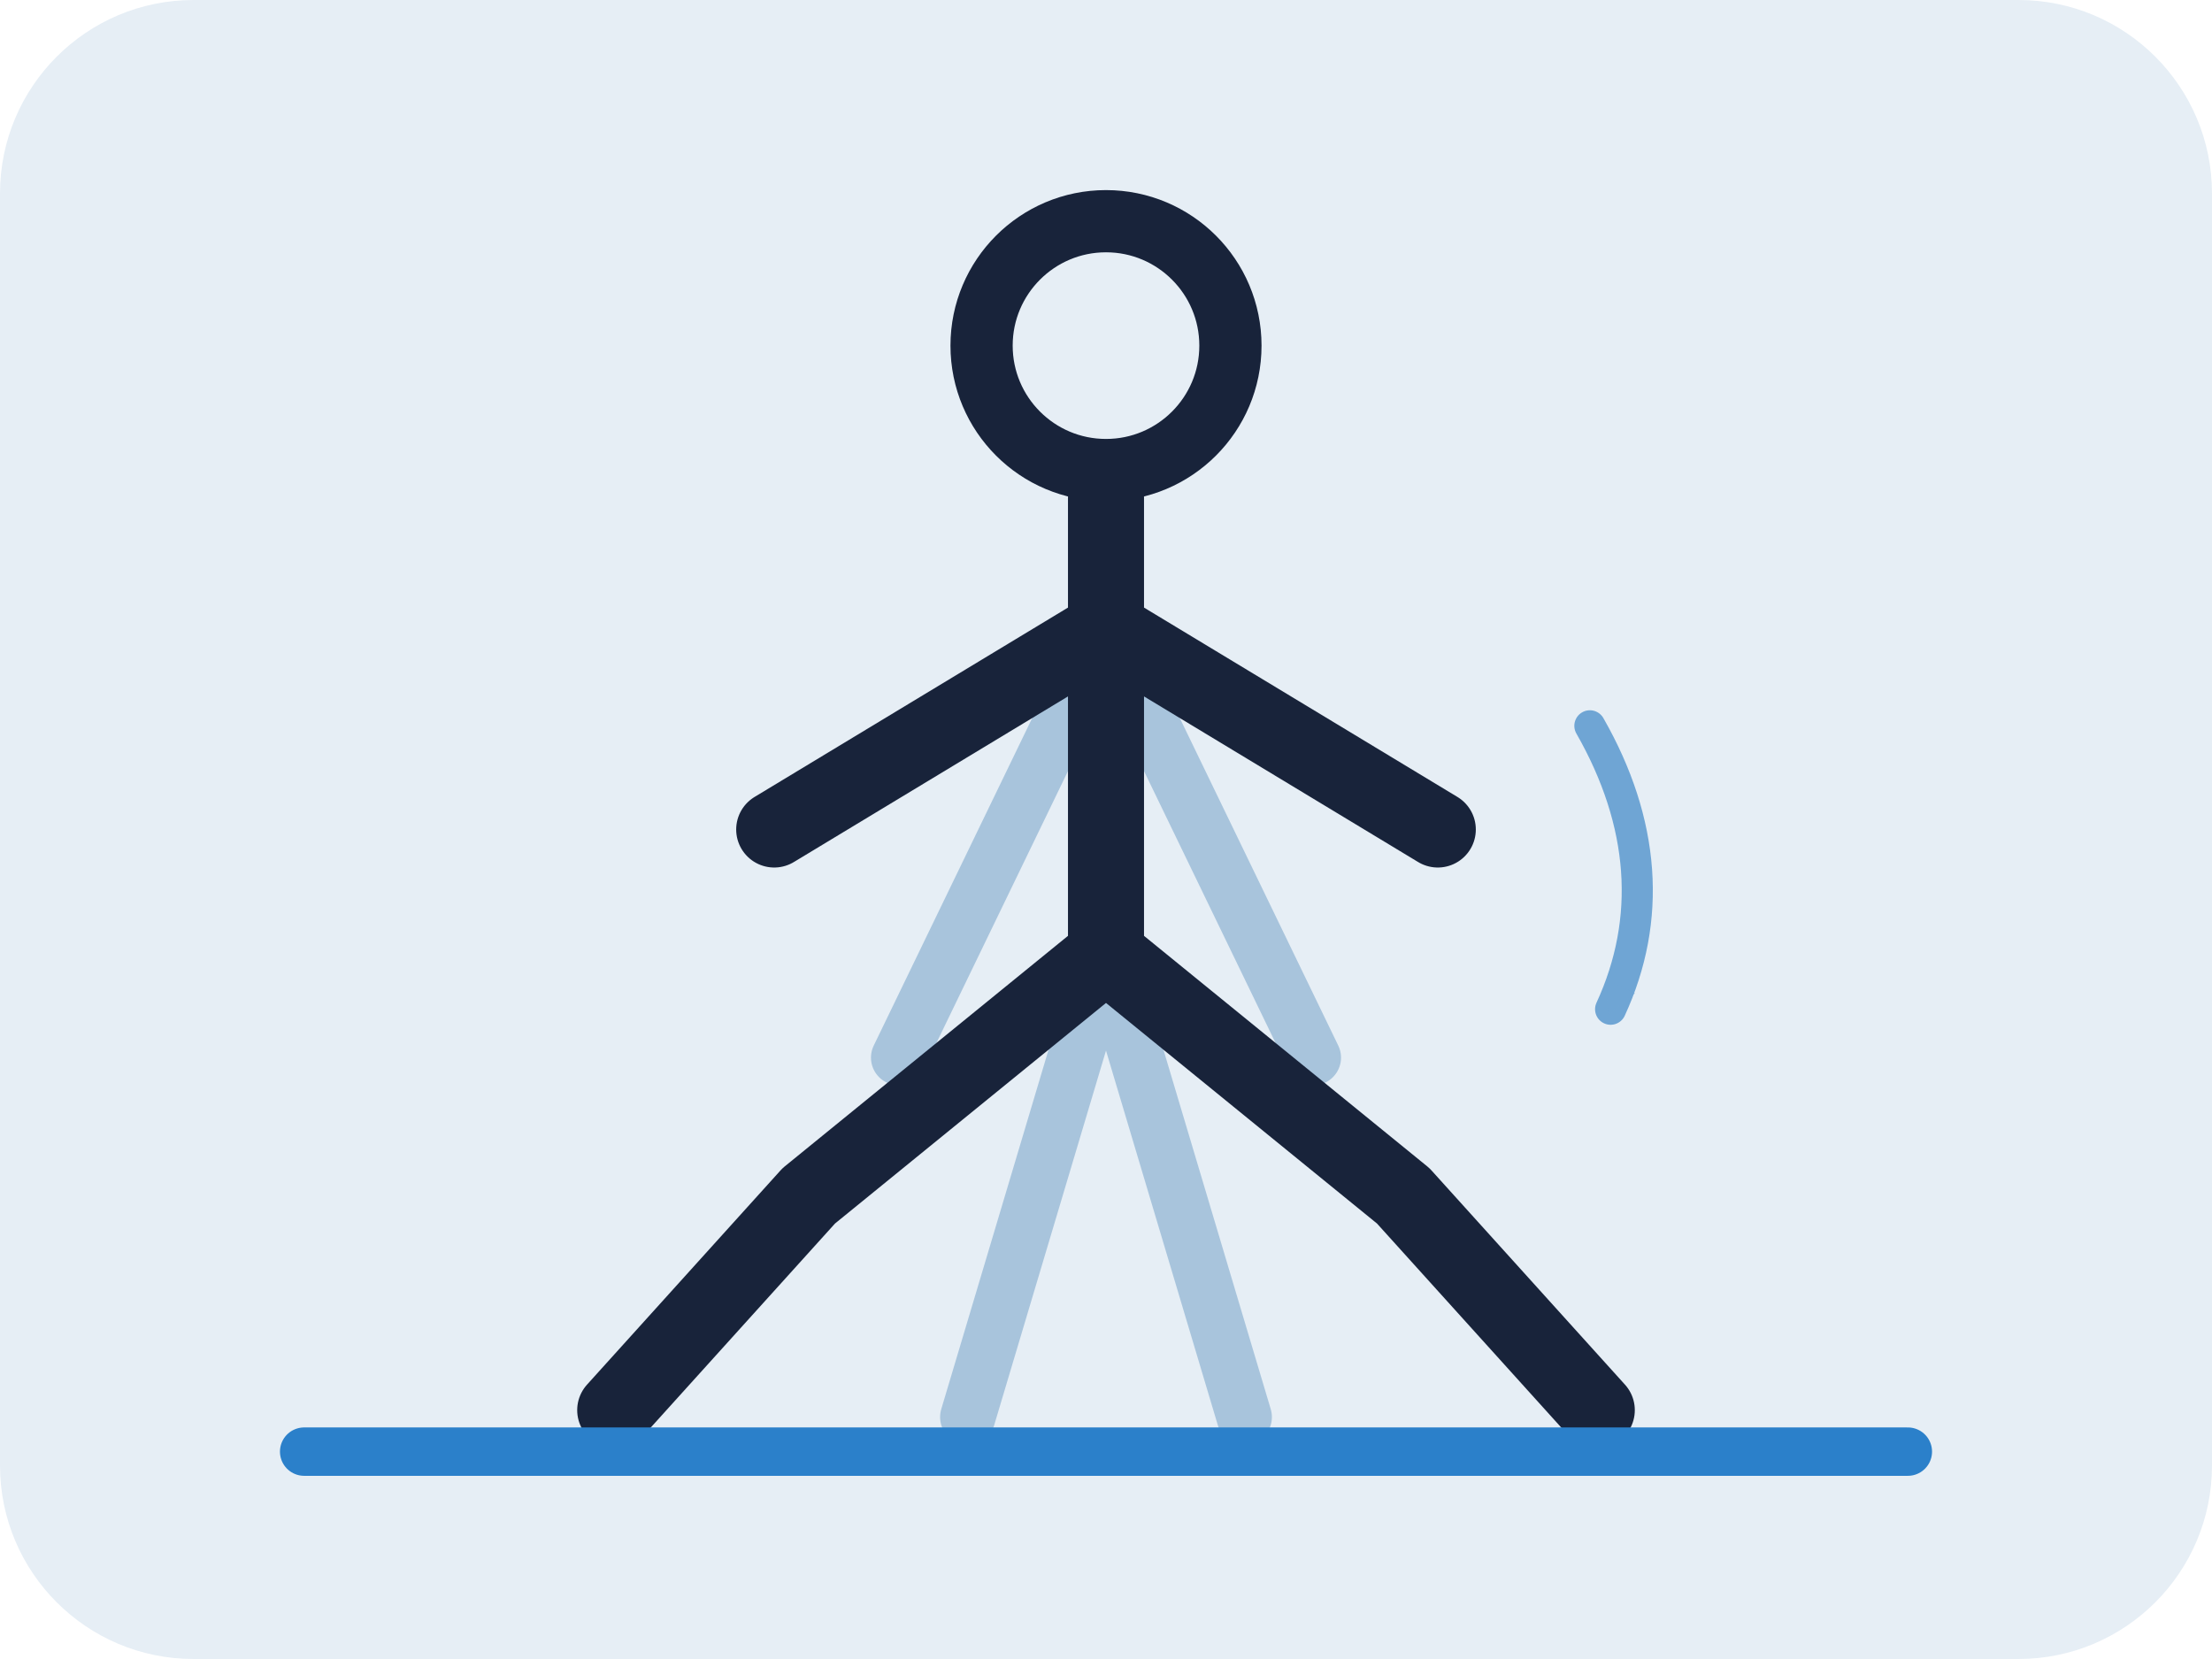
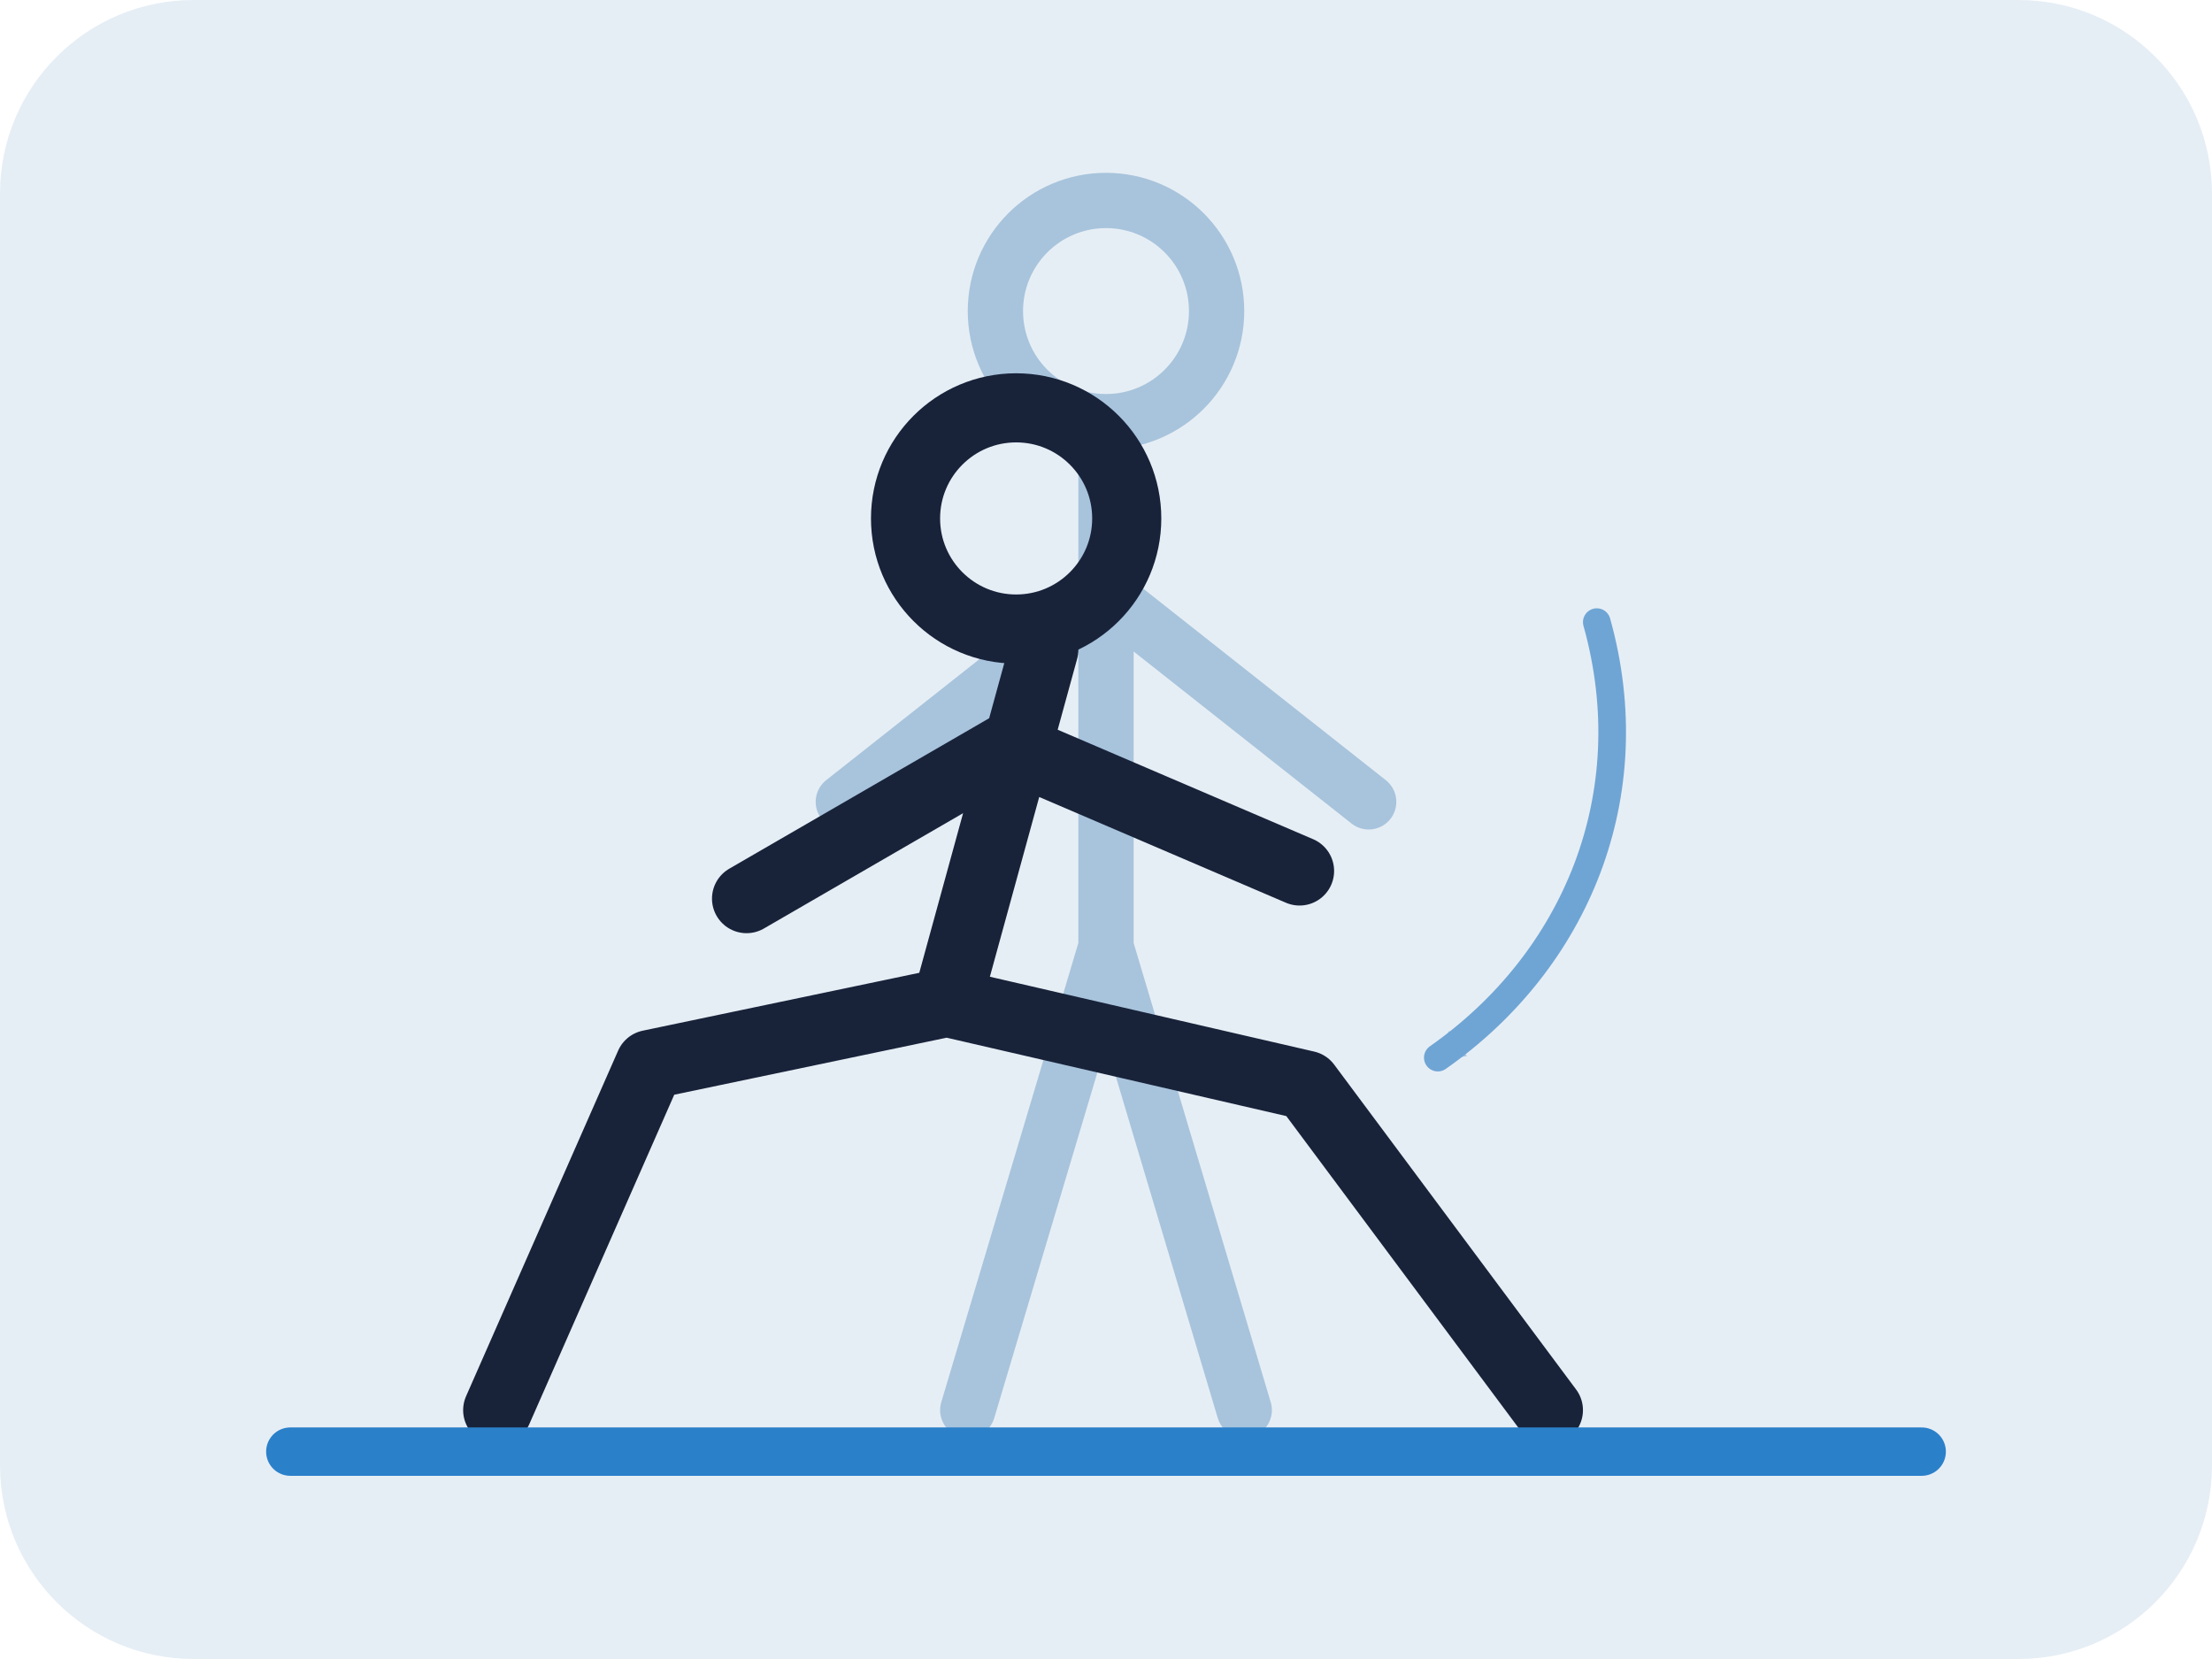
<svg xmlns="http://www.w3.org/2000/svg" viewBox="0 0 320 240" role="img" aria-labelledby="title">
  <defs>
    <marker id="motion-arrow" viewBox="0 0 10 10" refX="8" refY="5" markerWidth="4.5" markerHeight="4.5" markerUnits="userSpaceOnUse" orient="auto-start-reverse">
      <path d="M0 0 10 5 0 10Z" fill="hsl(208 55% 52%)" opacity=".55" />
    </marker>
  </defs>
  <rect width="320" height="240" rx="28" fill="hsl(208 42% 93%)" />
-   <path d="M160 138l-20 67M160 138l20 67M160 91l-30 62M160 91l30 62" fill="none" stroke="hsl(208 42% 76%)" stroke-width="8" stroke-linecap="round" />
-   <circle cx="160" cy="50" r="18" fill="none" stroke="#18233a" stroke-width="9" />
-   <path d="M160 72v66M160 91l-48 29M160 91l48 29M160 138l-43 35-28 31M160 138l43 35 28 31" fill="none" stroke="#18233a" stroke-width="11" stroke-linecap="round" stroke-linejoin="round" />
-   <path d="M230 105c8 14 9 28 3 41" fill="none" stroke="hsl(208 55% 52%)" stroke-width="4.5" stroke-linecap="round" opacity=".72" marker-end="url(#motion-arrow)" />
-   <path d="M44 210h232" stroke="hsl(208 65% 48%)" stroke-width="7" stroke-linecap="round" />
+   <g data-pose="start" fill="none" stroke="hsl(208 42% 76%)" stroke-width="8" stroke-linecap="round" stroke-linejoin="round">
+     <circle cx="160" cy="45" r="16" />
+     <path d="M160 64V137M160 86L122 116M160 86L198 116M160 137L140 204M160 137L180 204" />
+   </g>
+   <g data-pose="finish" fill="none" stroke="#18233a" stroke-width="10" stroke-linecap="round" stroke-linejoin="round">
+     <circle cx="147" cy="75" r="16" />
+     <path d="M151 94L137 145M146 108L108 130M146 108L188 126M137 145L94 154L72 204M137 145L189 157L224 204" />
+   </g>
+   <path d="M231 90C238 115 228 139 208 153" fill="none" stroke="hsl(208 55% 52%)" stroke-width="4" stroke-linecap="round" opacity=".72" marker-end="url(#motion-arrow)" />
+   <path d="M42 210H278" stroke="hsl(208 65% 48%)" stroke-width="7" stroke-linecap="round" />
</svg>
